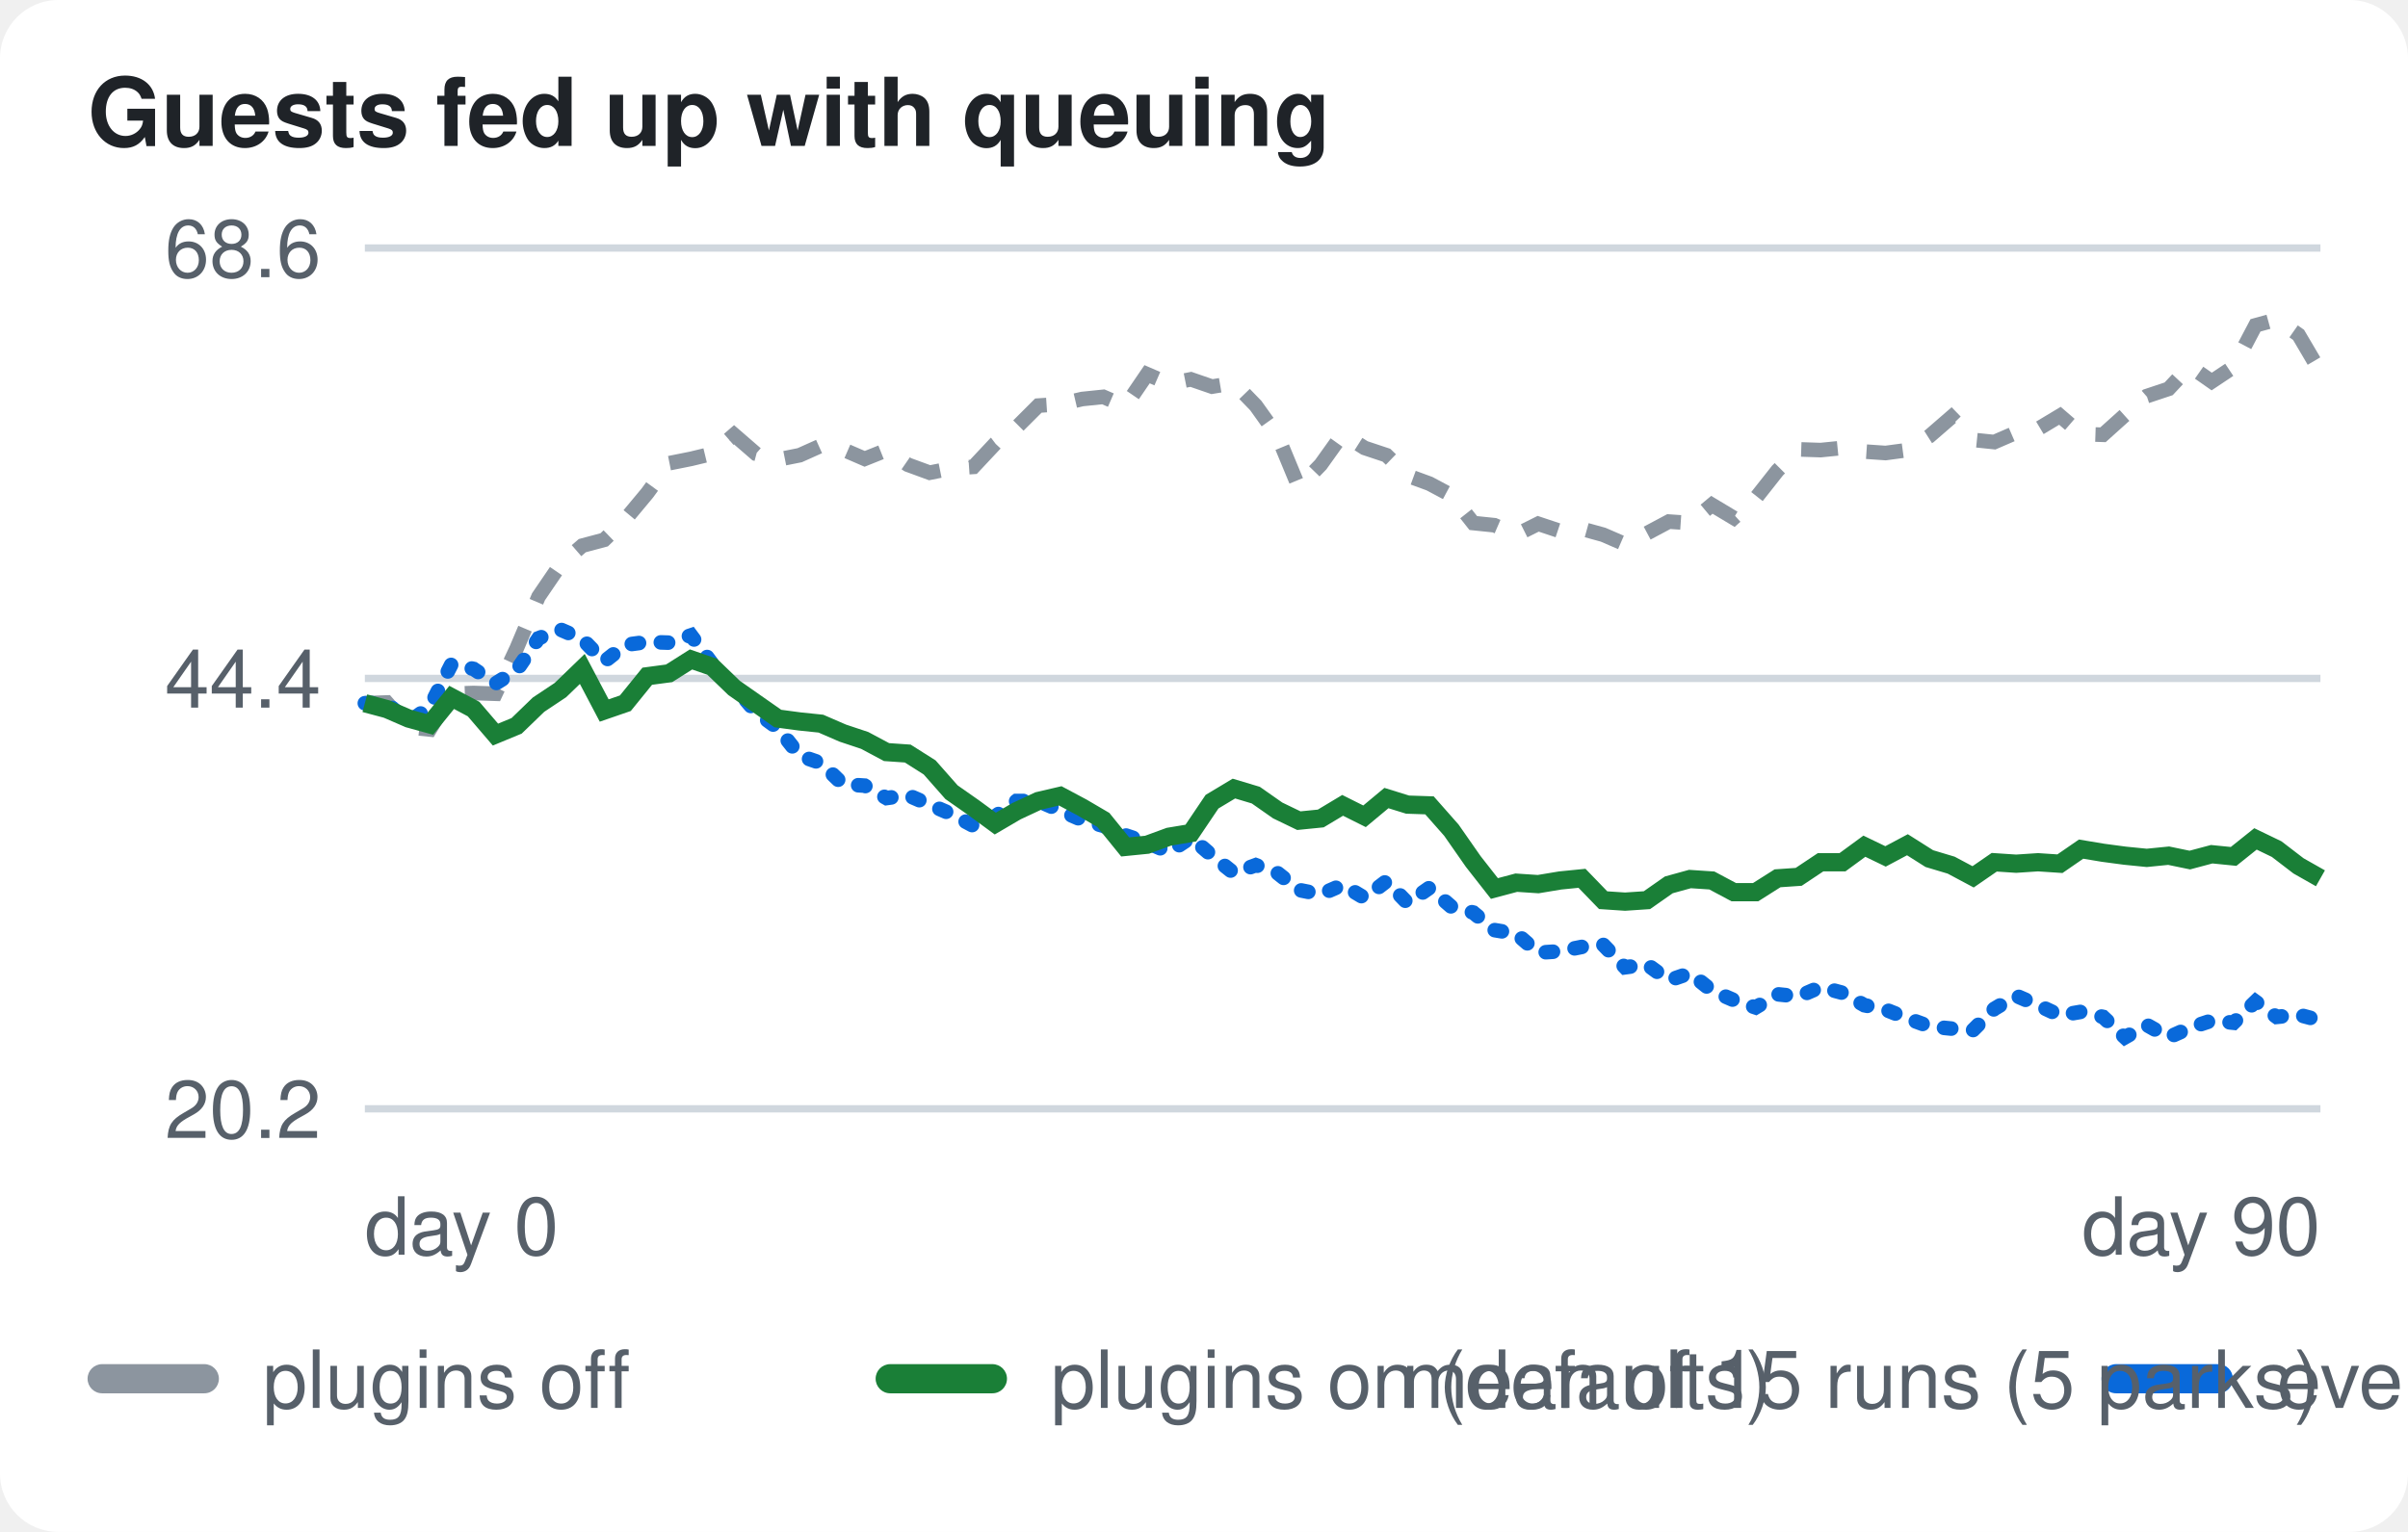
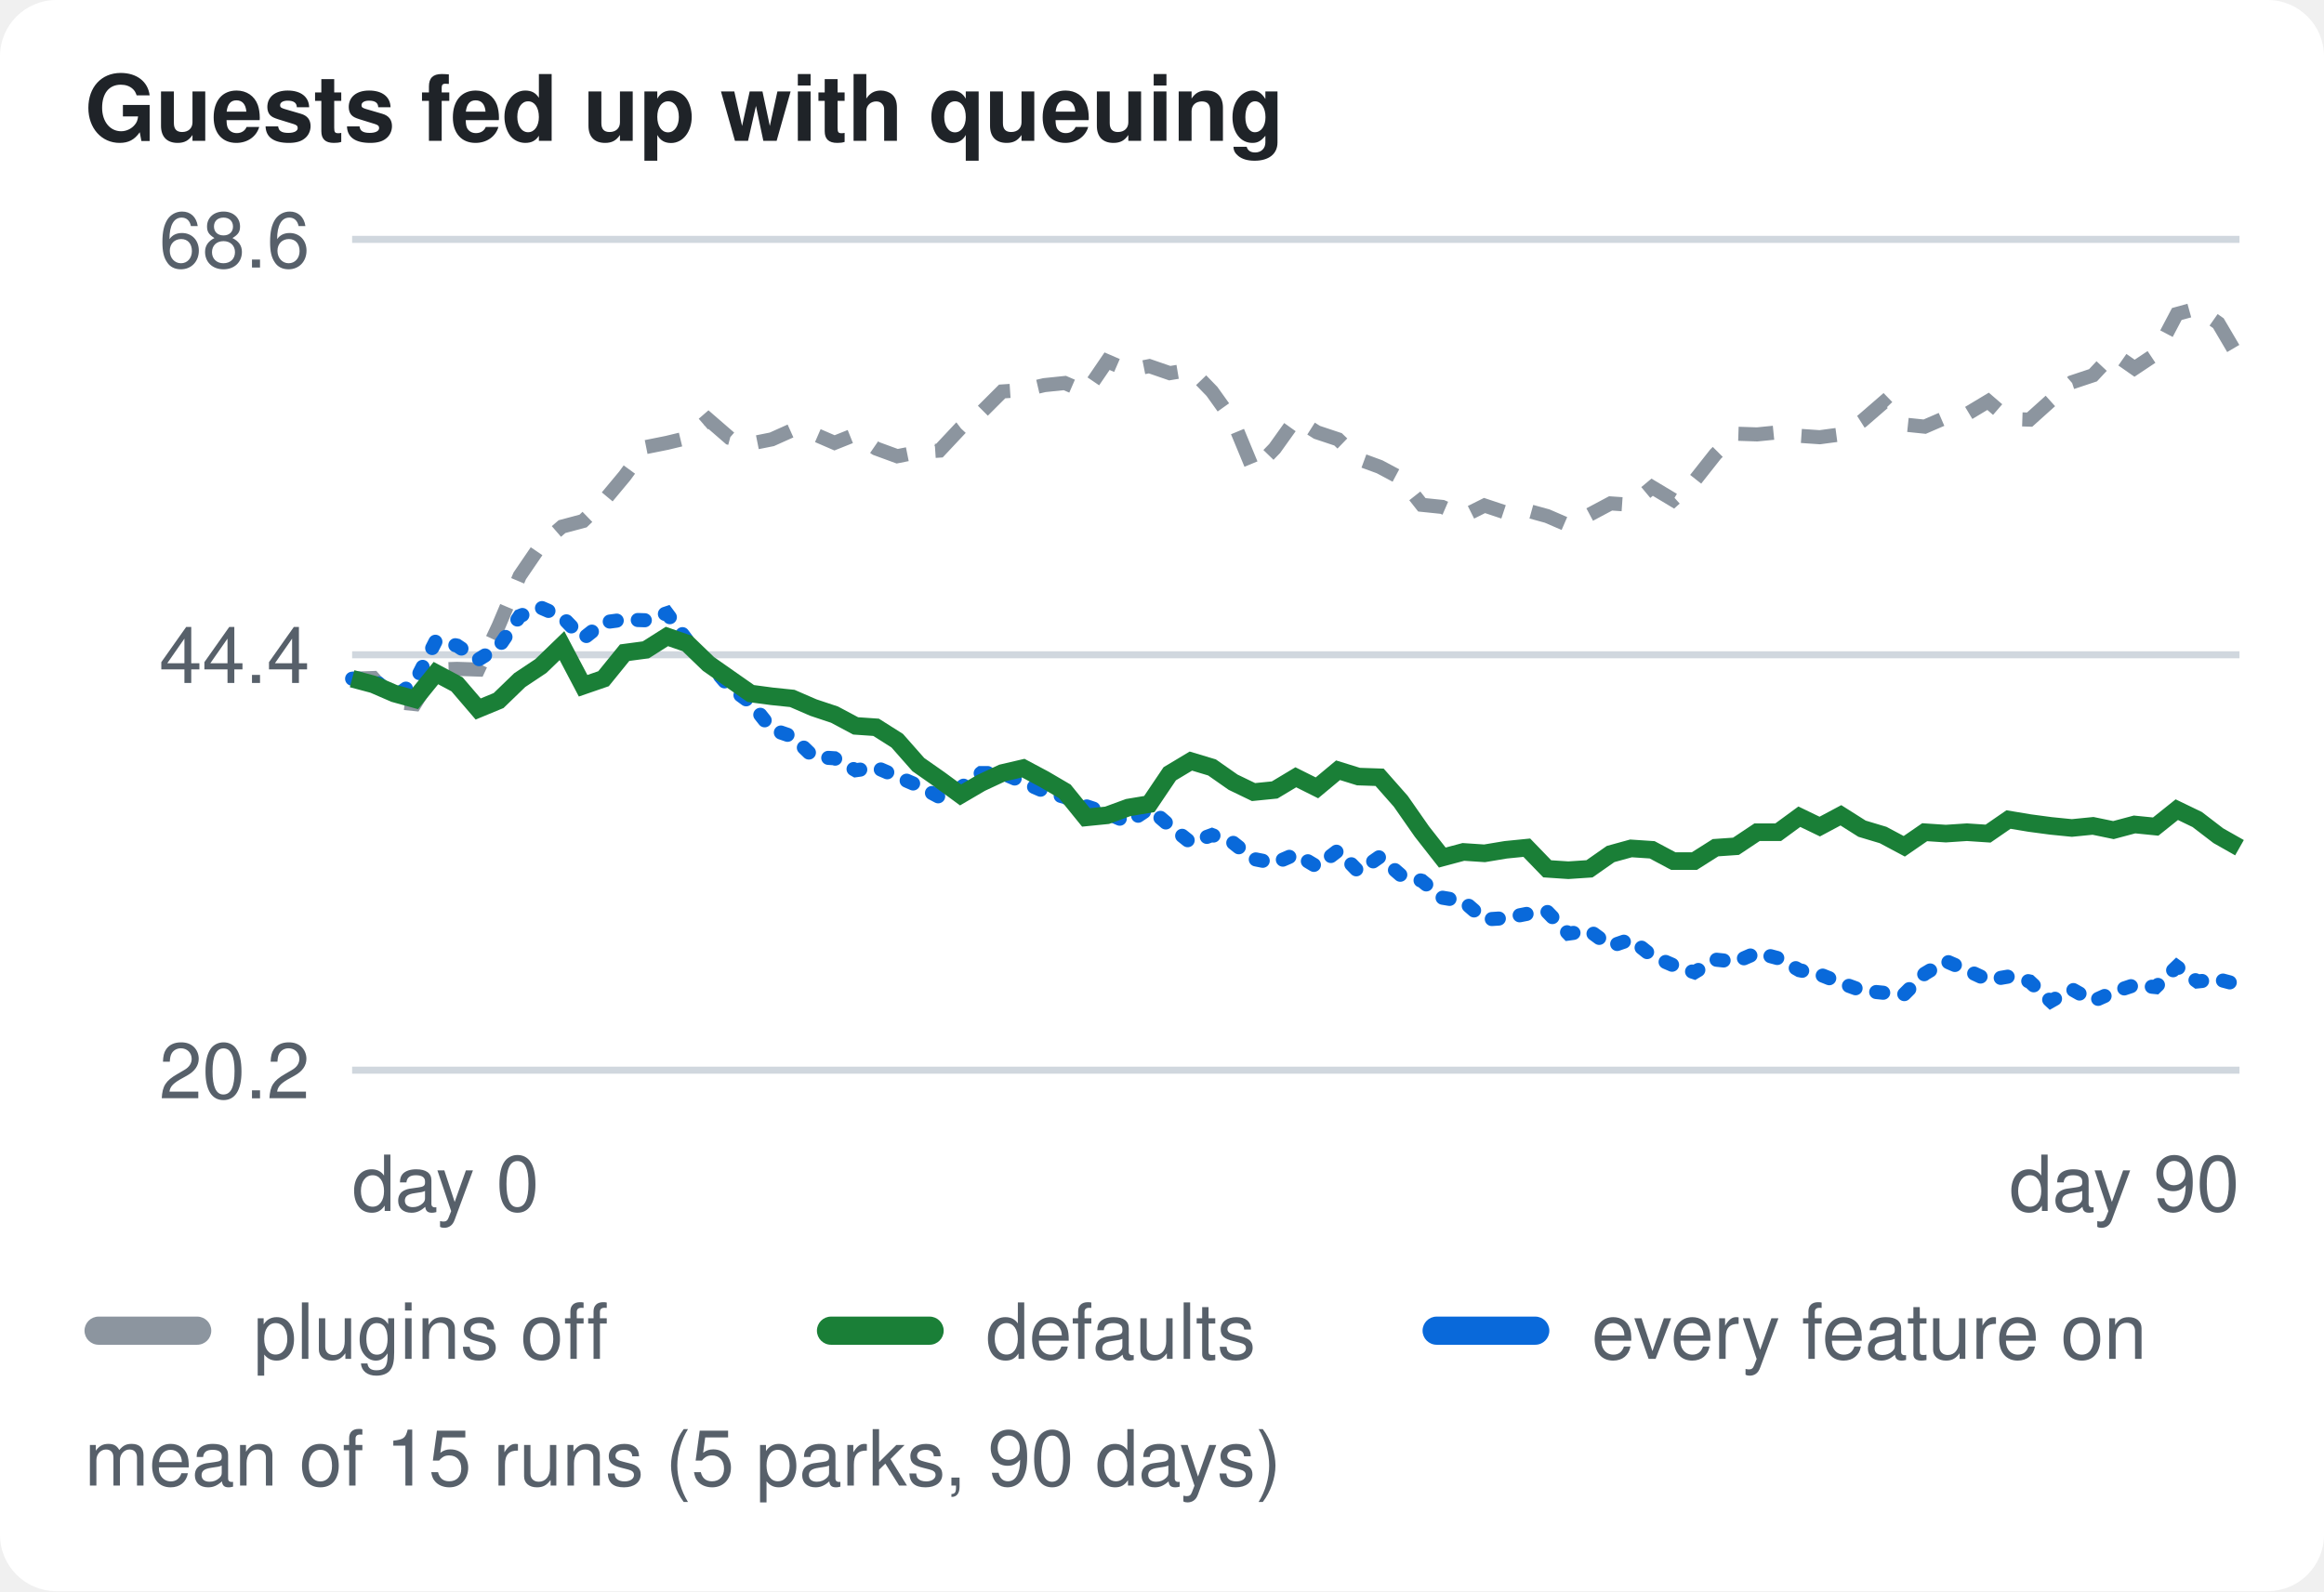
- <svg xmlns="http://www.w3.org/2000/svg" viewBox="0 0 330 210" width="330" height="210" font-family="-apple-system, Segoe UI, Helvetica, Arial, sans-serif">
+ <svg xmlns="http://www.w3.org/2000/svg" viewBox="0 0 330 226" width="330" height="226" font-family="-apple-system, Segoe UI, Helvetica, Arial, sans-serif">
  <style>
  .bg{fill:#ffffff} .ax{stroke:#d0d7de} .tx{fill:#57606a;font-size:11px} .tt{fill:#1f2328;font-size:13px;font-weight:600}
  .def{stroke:#1a7f37;fill:none;stroke-width:2.5} .all{stroke:#0969da;fill:none;stroke-width:2;stroke-dasharray:1 3;stroke-linecap:round}
  .off{stroke:#8c959f;fill:none;stroke-width:2;stroke-dasharray:5 4} .ldef{fill:#1a7f37} .lall{fill:#0969da} .loff{fill:#8c959f}
  @media (prefers-color-scheme: dark){ .bg{fill:#0d1117} .ax{stroke:#30363d} .tx{fill:#8b949e} .tt{fill:#e6edf3}
    .def{stroke:#3fb950} .ldef{fill:#3fb950} .all{stroke:#58a6ff} .lall{fill:#58a6ff} .off{stroke:#6e7681} .loff{fill:#6e7681} }
</style>
  <rect class="bg" width="100%" height="100%" rx="8" />
  <text class="tt" x="12" y="20">Guests fed up with queuing</text>
  <line class="ax" x1="50" x2="318" y1="152.0" y2="152.0" />
  <text class="tx" x="44" y="156.0" text-anchor="end">20.2</text>
  <line class="ax" x1="50" x2="318" y1="93.0" y2="93.0" />
  <text class="tx" x="44" y="97.0" text-anchor="end">44.4</text>
  <line class="ax" x1="50" x2="318" y1="34.0" y2="34.0" />
  <text class="tx" x="44" y="38.0" text-anchor="end">68.6</text>
  <text class="tx" x="50" y="172">day 0</text>
  <text class="tx" x="318" y="172" text-anchor="end">day 90</text>
  <path class="off" d="M50.0,96.4L53.0,96.3L56.0,99.7L58.9,100.0L61.9,95.1L64.9,95.0L67.9,95.1L70.8,88.9L73.8,81.8L76.8,77.4L79.8,74.8L82.8,74.0L85.7,71.2L88.7,67.6L91.7,63.5L94.7,62.9L97.6,62.2L100.6,59.6L103.6,62.2L106.6,63.0L109.6,62.4L112.5,61.1L115.5,61.6L118.5,62.9L121.5,61.7L124.4,63.7L127.4,64.8L130.4,64.2L133.4,64.0L136.4,60.8L139.3,58.6L142.3,55.6L145.3,55.4L148.3,54.7L151.2,54.4L154.2,55.7L157.2,51.3L160.2,52.6L163.2,52.0L166.1,53.0L169.1,52.5L172.1,55.6L175.1,59.8L178.0,66.8L181.0,63.7L184.0,59.5L187.0,61.4L190.0,62.4L192.9,65.2L195.9,66.3L198.9,67.9L201.9,71.7L204.8,72.0L207.8,73.3L210.8,71.8L213.8,72.8L216.8,72.5L219.7,73.3L222.7,74.6L225.7,73.1L228.7,71.5L231.6,71.7L234.6,69.2L237.6,71.0L240.6,68.3L243.6,64.5L246.5,61.6L249.5,61.7L252.5,61.4L255.5,61.9L258.4,62.1L261.4,61.7L264.4,59.8L267.4,57.2L270.4,60.3L273.3,60.6L276.3,59.3L279.3,58.8L282.3,57.0L285.2,59.5L288.2,59.6L291.2,56.9L294.2,54.3L297.2,53.3L300.1,50.2L303.1,52.3L306.1,50.3L309.1,44.6L312.0,43.8L315.0,45.9L318.0,51.0" />
  <path class="all" d="M50.0,96.4L53.0,96.4L56.0,99.0L58.9,96.9L61.9,91.0L64.9,91.7L67.9,93.7L70.8,91.9L73.8,87.5L76.8,86.3L79.8,87.6L82.8,90.7L85.7,88.4L88.7,88.0L91.7,88.1L94.7,87.1L97.6,91.0L100.6,94.1L103.6,97.6L106.6,99.8L109.6,103.6L112.5,104.6L115.5,107.5L118.5,107.7L121.5,109.4L124.4,109.0L127.4,110.3L130.4,111.6L133.4,113.2L136.4,111.9L139.3,109.8L142.3,109.8L145.3,111.1L148.3,112.4L151.2,113.2L154.2,114.5L157.2,115.5L160.2,116.8L163.2,114.8L166.1,117.3L169.1,119.7L172.1,118.6L175.1,119.7L178.0,122.0L181.0,122.6L184.0,121.3L187.0,123.1L190.0,120.8L192.9,123.8L195.9,121.7L198.9,124.3L201.9,125.1L204.8,127.5L207.8,128.0L210.8,130.6L213.8,130.4L216.8,129.8L219.7,129.5L222.7,132.6L225.7,132.2L228.7,134.4L231.6,133.4L234.6,135.8L237.6,137.1L240.6,138.1L243.6,136.3L246.5,136.6L249.5,135.3L252.5,136.1L255.5,137.8L258.4,138.4L261.4,139.6L264.4,140.7L267.4,141.0L270.4,141.2L273.3,138.3L276.3,136.5L279.3,137.8L282.3,139.2L285.2,138.7L288.2,139.4L291.2,142.2L294.2,140.5L297.2,142.2L300.1,140.9L303.1,139.9L306.1,140.2L309.1,137.3L312.0,139.4L315.0,139.1L318.0,139.9" />
  <path class="def" d="M50.0,96.4L53.0,97.2L56.0,98.5L58.9,99.3L61.9,95.6L64.9,97.2L67.9,100.7L70.8,99.5L73.8,96.6L76.8,94.6L79.8,91.7L82.8,97.4L85.7,96.4L88.7,92.7L91.7,92.3L94.7,90.4L97.6,91.4L100.6,94.3L103.6,96.4L106.6,98.5L109.6,98.9L112.5,99.2L115.5,100.5L118.5,101.5L121.5,103.1L124.4,103.3L127.4,105.2L130.4,108.6L133.4,110.7L136.4,112.9L139.3,111.2L142.3,109.8L145.3,109.1L148.3,110.7L151.2,112.4L154.2,116.1L157.2,115.8L160.2,114.7L163.2,114.2L166.1,109.9L169.1,108.1L172.1,109.0L175.1,111.1L178.0,112.5L181.0,112.2L184.0,110.4L187.0,111.9L190.0,109.4L192.9,110.3L195.9,110.4L198.9,113.8L201.9,118.1L204.8,121.8L207.8,121.0L210.8,121.2L213.8,120.7L216.8,120.4L219.7,123.4L222.7,123.6L225.7,123.4L228.7,121.3L231.6,120.5L234.6,120.7L237.6,122.3L240.6,122.3L243.6,120.4L246.5,120.2L249.5,118.2L252.5,118.2L255.5,116.0L258.4,117.4L261.4,115.8L264.4,117.7L267.4,118.6L270.4,120.2L273.3,118.2L276.3,118.4L279.3,118.2L282.3,118.4L285.2,116.4L288.2,116.9L291.2,117.3L294.2,117.6L297.2,117.3L300.1,117.9L303.1,117.1L306.1,117.4L309.1,115.0L312.0,116.4L315.0,118.7L318.0,120.4" />
  <rect class="loff" x="12" y="187" width="18" height="4" rx="2" />
  <text class="tx" x="36" y="193">plugins off</text>
-   <rect class="ldef" x="120" y="187" width="18" height="4" rx="2" />
-   <text class="tx" x="144" y="193">plugins on (defaults)</text>
-   <rect class="lall" x="288" y="187" width="18" height="4" rx="2" />
-   <text class="tx" x="312" y="193">every feature on</text>
-   <text class="tx" x="318" y="193" text-anchor="end">mean of 15 runs (5 parks)</text>
+   <rect class="ldef" x="116" y="187" width="18" height="4" rx="2" />
+   <text class="tx" x="140" y="193">defaults</text>
+   <rect class="lall" x="202" y="187" width="18" height="4" rx="2" />
+   <text class="tx" x="226" y="193">every feature on</text>
+   <text class="tx" x="12" y="211">mean of 15 runs (5 parks, 90 days)</text>
</svg>
